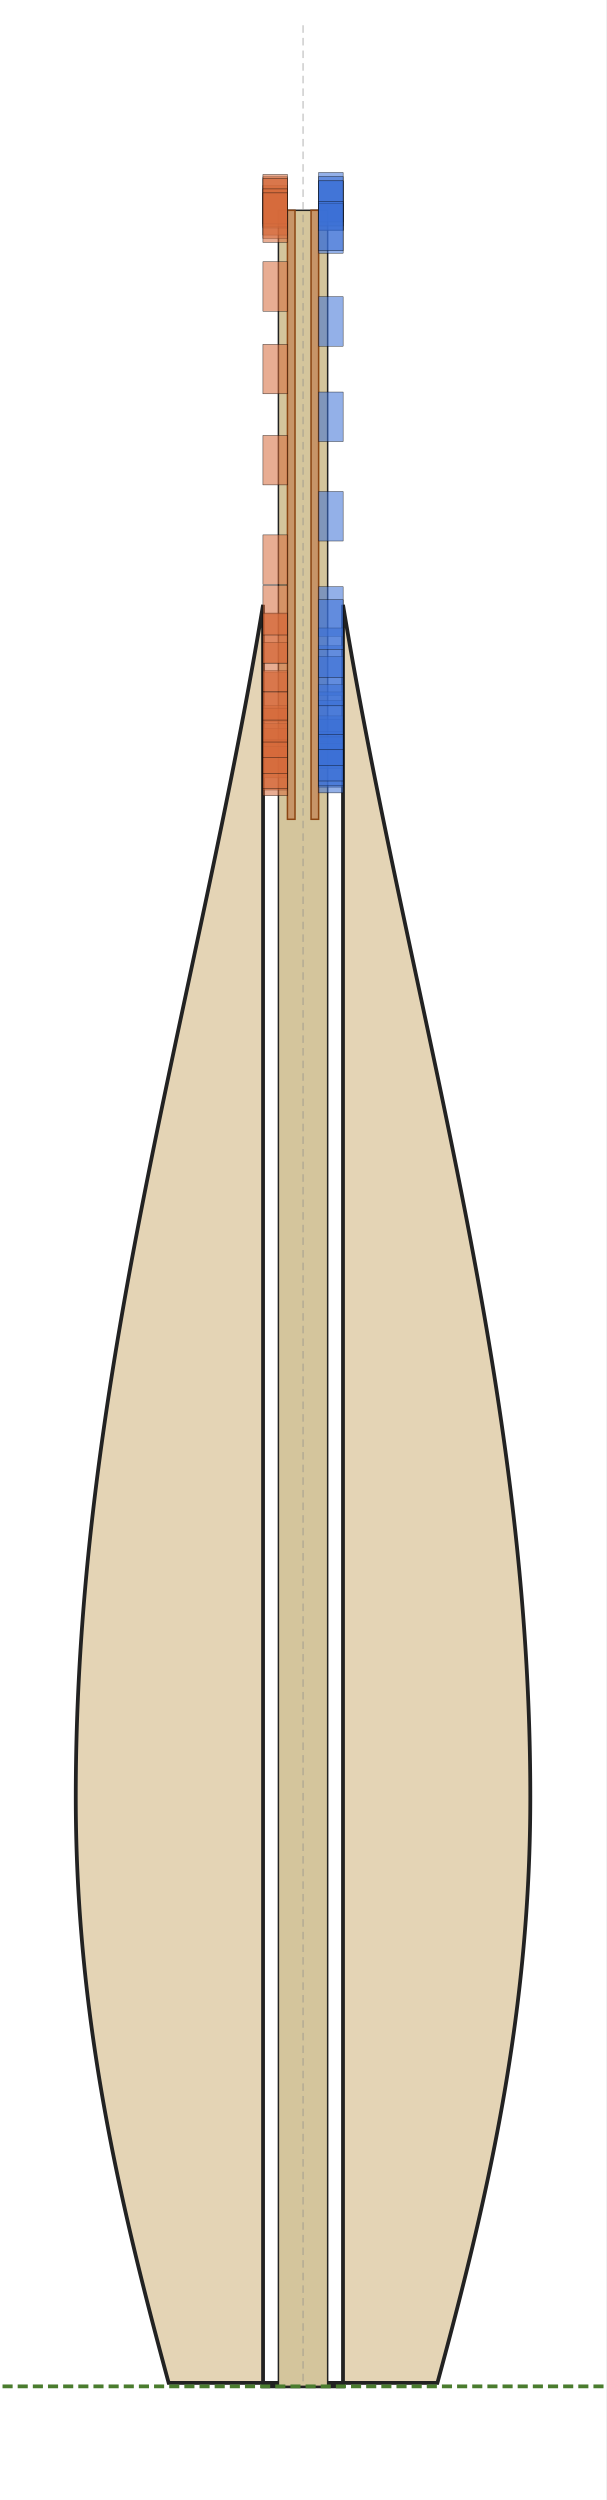
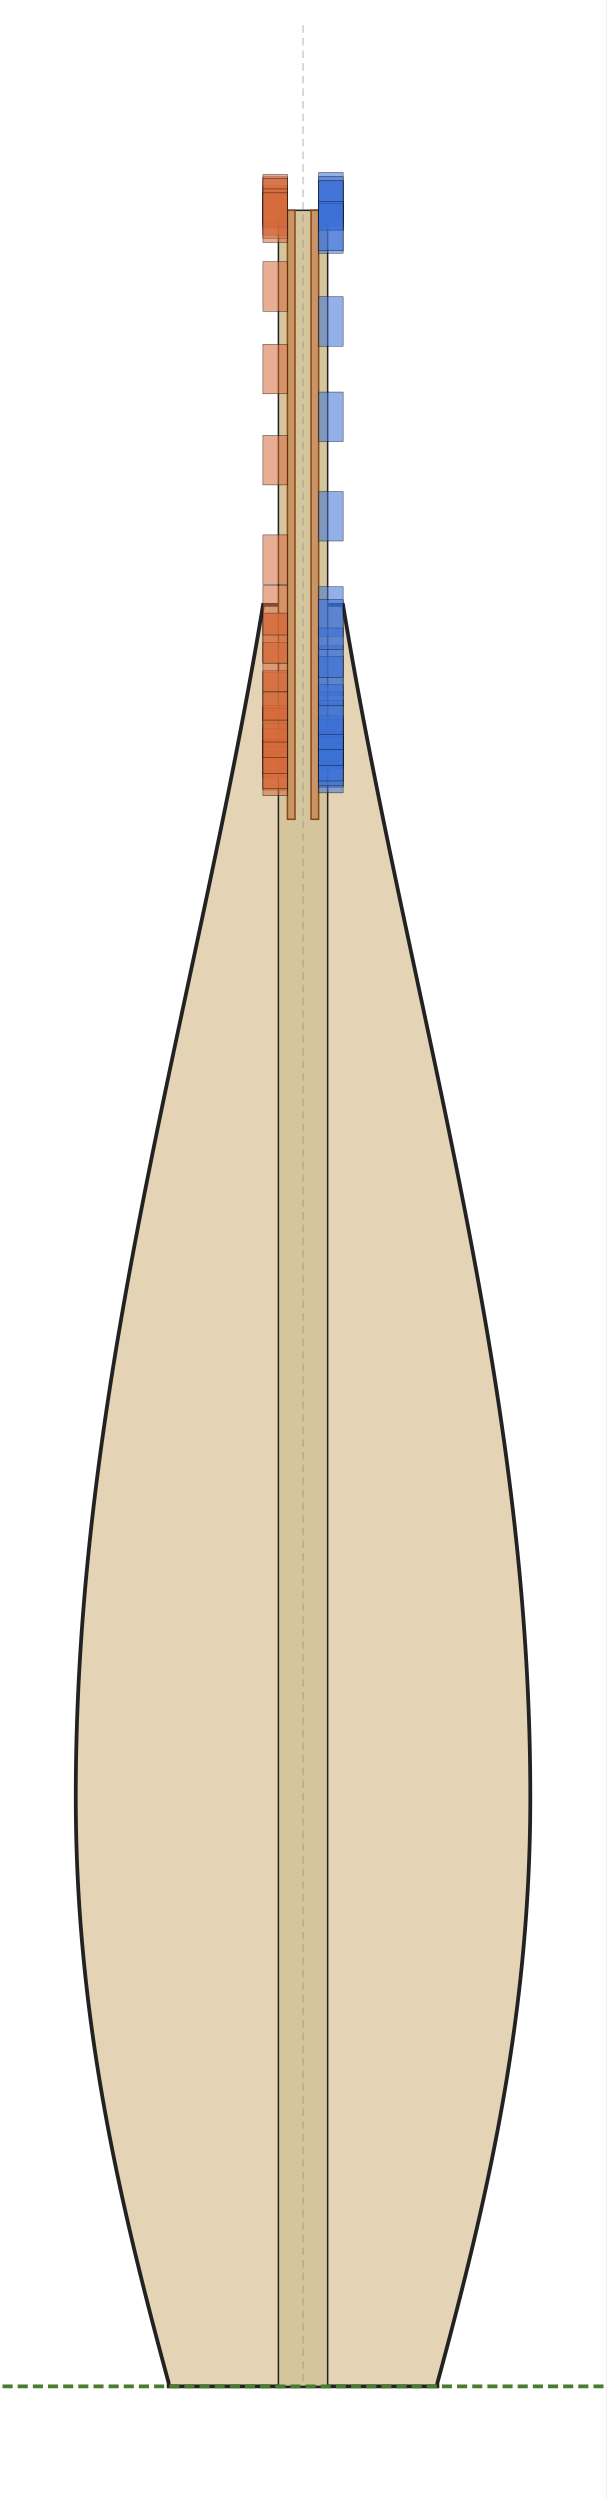
<svg xmlns="http://www.w3.org/2000/svg" viewBox="-240 -20 480 1980" preserveAspectRatio="xMidYMid meet">
  <rect x="-240" y="-20" width="480" height="1980" fill="#fff" />
-   <path d="M 106.426 1867.246 L 107.328 1863.917 L 108.229 1860.588 L 109.128 1857.257 L 110.026 1853.927 L 110.921 1850.596 L 111.813 1847.264 L 112.704 1843.932 L 113.592 1840.599 L 114.478 1837.266 L 115.361 1833.932 L 116.242 1830.597 L 117.120 1827.262 L 117.995 1823.926 L 118.867 1820.589 L 119.736 1817.252 L 120.602 1813.914 L 121.464 1810.575 L 122.324 1807.235 L 123.180 1803.895 L 124.033 1800.554 L 124.882 1797.211 L 125.727 1793.868 L 126.569 1790.525 L 127.407 1787.180 L 128.241 1783.834 L 129.071 1780.487 L 129.897 1777.139 L 130.719 1773.791 L 131.536 1770.441 L 132.349 1767.090 L 133.158 1763.738 L 133.963 1760.385 L 134.762 1757.031 L 135.557 1753.676 L 136.348 1750.320 L 137.133 1746.962 L 137.914 1743.604 L 138.689 1740.244 L 139.460 1736.883 L 140.225 1733.520 L 140.985 1730.157 L 141.740 1726.792 L 142.489 1723.426 L 143.233 1720.058 L 143.971 1716.689 L 144.704 1713.319 L 145.431 1709.948 L 146.152 1706.575 L 146.868 1703.200 L 147.577 1699.825 L 148.280 1696.447 L 148.978 1693.069 L 149.669 1689.689 L 150.354 1686.307 L 151.033 1682.924 L 151.705 1679.539 L 152.371 1676.153 L 153.030 1672.765 L 153.683 1669.375 L 154.329 1665.984 L 154.969 1662.592 L 155.601 1659.198 L 156.227 1655.802 L 156.846 1652.404 L 157.458 1649.005 L 158.063 1645.604 L 158.661 1642.201 L 159.251 1638.797 L 159.835 1635.391 L 160.411 1631.983 L 160.980 1628.573 L 161.541 1625.162 L 162.095 1621.749 L 162.641 1618.334 L 163.180 1614.917 L 163.711 1611.498 L 164.235 1608.078 L 164.751 1604.655 L 165.259 1601.231 L 165.759 1597.805 L 166.251 1594.377 L 166.735 1590.947 L 167.212 1587.515 L 167.680 1584.081 L 168.140 1580.646 L 168.592 1577.208 L 169.036 1573.768 L 169.471 1570.326 L 169.899 1566.883 L 170.317 1563.437 L 170.728 1559.989 L 171.130 1556.540 L 171.524 1553.088 L 171.909 1549.634 L 172.285 1546.178 L 172.653 1542.720 L 173.013 1539.260 L 173.364 1535.798 L 173.706 1532.334 L 174.039 1528.868 L 174.364 1525.399 L 174.679 1521.929 L 174.986 1518.456 L 175.284 1514.981 L 175.573 1511.504 L 175.854 1508.025 L 176.125 1504.544 L 176.387 1501.061 L 176.641 1497.575 L 176.885 1494.087 L 177.120 1490.597 L 177.346 1487.105 L 177.563 1483.611 L 177.771 1480.115 L 177.970 1476.616 L 178.159 1473.115 L 178.340 1469.612 L 178.511 1466.107 L 178.673 1462.599 L 178.825 1459.089 L 178.969 1455.577 L 179.103 1452.063 L 179.228 1448.547 L 179.343 1445.028 L 179.449 1441.507 L 179.546 1437.984 L 179.634 1434.458 L 179.712 1430.931 L 179.781 1427.401 L 179.840 1423.868 L 179.890 1420.334 L 179.931 1416.797 L 179.962 1413.258 L 179.984 1409.717 L 179.997 1406.174 L 180.000 1402.628 L 179.995 1399.080 L 179.983 1395.531 L 179.964 1391.980 L 179.938 1388.427 L 179.905 1384.873 L 179.865 1381.316 L 179.818 1377.758 L 179.763 1374.199 L 179.702 1370.638 L 179.633 1367.075 L 179.558 1363.510 L 179.475 1359.943 L 179.385 1356.375 L 179.288 1352.806 L 179.184 1349.234 L 179.074 1345.661 L 178.956 1342.086 L 178.831 1338.509 L 178.699 1334.931 L 178.560 1331.351 L 178.414 1327.769 L 178.261 1324.186 L 178.101 1320.601 L 177.934 1317.014 L 177.760 1313.426 L 177.579 1309.836 L 177.392 1306.244 L 177.197 1302.651 L 176.996 1299.056 L 176.787 1295.459 L 176.572 1291.861 L 176.350 1288.261 L 176.121 1284.660 L 175.886 1281.056 L 175.643 1277.452 L 175.394 1273.845 L 175.138 1270.237 L 174.875 1266.627 L 174.606 1263.016 L 174.330 1259.403 L 174.047 1255.789 L 173.758 1252.172 L 173.462 1248.555 L 173.160 1244.935 L 172.851 1241.314 L 172.535 1237.692 L 172.213 1234.068 L 171.884 1230.442 L 171.549 1226.815 L 171.208 1223.187 L 170.860 1219.556 L 170.505 1215.924 L 170.145 1212.291 L 169.778 1208.656 L 169.404 1205.020 L 169.025 1201.382 L 168.639 1197.743 L 168.247 1194.102 L 167.849 1190.460 L 167.444 1186.816 L 167.034 1183.171 L 166.617 1179.524 L 166.195 1175.876 L 165.766 1172.226 L 165.332 1168.575 L 164.891 1164.922 L 164.445 1161.268 L 163.992 1157.613 L 163.534 1153.956 L 163.070 1150.298 L 162.600 1146.638 L 162.125 1142.978 L 161.644 1139.315 L 161.157 1135.652 L 160.664 1131.987 L 160.166 1128.320 L 159.663 1124.652 L 159.154 1120.983 L 158.639 1117.313 L 158.119 1113.642 L 157.594 1109.969 L 157.063 1106.294 L 156.527 1102.619 L 155.986 1098.942 L 155.440 1095.264 L 154.888 1091.585 L 154.332 1087.904 L 153.770 1084.223 L 153.203 1080.540 L 152.631 1076.856 L 152.054 1073.170 L 151.473 1069.484 L 150.886 1065.796 L 150.295 1062.107 L 149.699 1058.417 L 149.098 1054.726 L 148.493 1051.034 L 147.883 1047.341 L 147.268 1043.646 L 146.649 1039.951 L 146.025 1036.254 L 145.397 1032.557 L 144.765 1028.858 L 144.128 1025.158 L 143.487 1021.457 L 142.842 1017.756 L 142.192 1014.053 L 141.539 1010.349 L 140.881 1006.644 L 140.220 1002.939 L 139.554 999.232 L 138.884 995.524 L 138.211 991.816 L 137.534 988.106 L 136.853 984.396 L 136.168 980.685 L 135.480 976.972 L 134.788 973.259 L 134.093 969.546 L 133.394 965.831 L 132.692 962.115 L 131.986 958.399 L 131.277 954.682 L 130.565 950.964 L 129.849 947.245 L 129.131 943.526 L 128.409 939.806 L 127.684 936.085 L 126.957 932.363 L 126.226 928.641 L 125.493 924.918 L 124.756 921.194 L 124.017 917.470 L 123.276 913.745 L 122.531 910.019 L 121.785 906.293 L 121.035 902.566 L 120.283 898.839 L 119.529 895.111 L 118.773 891.382 L 118.014 887.653 L 117.253 883.923 L 116.489 880.193 L 115.724 876.462 L 114.957 872.731 L 114.188 868.999 L 113.416 865.267 L 112.643 861.535 L 111.868 857.802 L 111.092 854.068 L 110.314 850.335 L 109.534 846.600 L 108.752 842.866 L 107.970 839.131 L 107.185 835.396 L 106.400 831.660 L 105.613 827.924 L 104.825 824.188 L 104.035 820.452 L 103.245 816.715 L 102.453 812.978 L 101.661 809.241 L 100.867 805.503 L 100.073 801.766 L 99.278 798.028 L 98.482 794.290 L 97.686 790.552 L 96.889 786.813 L 96.091 783.075 L 95.293 779.336 L 94.495 775.598 L 93.696 771.859 L 92.897 768.120 L 92.097 764.381 L 91.298 760.642 L 90.498 756.903 L 89.698 753.164 L 88.899 749.425 L 88.099 745.686 L 87.300 741.947 L 86.501 738.209 L 85.702 734.470 L 84.903 730.731 L 84.105 726.993 L 83.307 723.254 L 82.510 719.516 L 81.713 715.777 L 80.917 712.039 L 80.122 708.302 L 79.328 704.564 L 78.534 700.826 L 77.741 697.089 L 76.950 693.352 L 76.159 689.615 L 75.369 685.879 L 74.581 682.142 L 73.794 678.406 L 73.008 674.671 L 72.223 670.935 L 71.440 667.200 L 70.658 663.466 L 69.878 659.732 L 69.099 655.998 L 68.322 652.264 L 67.547 648.531 L 66.774 644.798 L 66.002 641.066 L 65.232 637.334 L 64.464 633.603 L 63.699 629.872 L 62.935 626.142 L 62.173 622.412 L 61.414 618.683 L 60.657 614.954 L 59.902 611.226 L 59.149 607.499 L 58.399 603.772 L 57.652 600.045 L 56.907 596.319 L 56.165 592.594 L 55.425 588.870 L 54.688 585.146 L 53.954 581.423 L 53.223 577.700 L 52.494 573.978 L 51.769 570.257 L 51.046 566.537 L 50.327 562.817 L 49.611 559.098 L 48.898 555.380 L 48.188 551.663 L 47.481 547.946 L 46.778 544.231 L 46.079 540.516 L 45.382 536.802 L 44.690 533.089 L 44.000 529.376 L 43.315 525.665 L 42.633 521.954 L 41.955 518.244 L 41.281 514.536 L 40.610 510.828 L 39.944 507.121 L 39.281 503.415 L 38.623 499.710 L 37.968 496.006 L 37.318 492.303 L 36.671 488.601 L 36.029 484.900 L 35.391 481.200 L 34.758 477.501 L 34.129 473.803 L 33.504 470.106 L 32.884 466.410 L 32.268 462.716 L 31.657 459.022 L 31.657 1870.000 L -31.657 1870.000 L -31.657 459.022 L -32.268 462.716 L -32.884 466.410 L -33.504 470.106 L -34.129 473.803 L -34.758 477.501 L -35.391 481.200 L -36.029 484.900 L -36.671 488.601 L -37.318 492.303 L -37.968 496.006 L -38.623 499.710 L -39.281 503.415 L -39.944 507.121 L -40.610 510.828 L -41.281 514.536 L -41.955 518.244 L -42.633 521.954 L -43.315 525.665 L -44.000 529.376 L -44.690 533.089 L -45.382 536.802 L -46.079 540.516 L -46.778 544.231 L -47.481 547.946 L -48.188 551.663 L -48.898 555.380 L -49.611 559.098 L -50.327 562.817 L -51.046 566.537 L -51.769 570.257 L -52.494 573.978 L -53.223 577.700 L -53.954 581.423 L -54.688 585.146 L -55.425 588.870 L -56.165 592.594 L -56.907 596.319 L -57.652 600.045 L -58.399 603.772 L -59.149 607.499 L -59.902 611.226 L -60.657 614.954 L -61.414 618.683 L -62.173 622.412 L -62.935 626.142 L -63.699 629.872 L -64.464 633.603 L -65.232 637.334 L -66.002 641.066 L -66.774 644.798 L -67.547 648.531 L -68.322 652.264 L -69.099 655.998 L -69.878 659.732 L -70.658 663.466 L -71.440 667.200 L -72.223 670.935 L -73.008 674.671 L -73.794 678.406 L -74.581 682.142 L -75.369 685.879 L -76.159 689.615 L -76.950 693.352 L -77.741 697.089 L -78.534 700.826 L -79.328 704.564 L -80.122 708.302 L -80.917 712.039 L -81.713 715.777 L -82.510 719.516 L -83.307 723.254 L -84.105 726.993 L -84.903 730.731 L -85.702 734.470 L -86.501 738.209 L -87.300 741.947 L -88.099 745.686 L -88.899 749.425 L -89.698 753.164 L -90.498 756.903 L -91.298 760.642 L -92.097 764.381 L -92.897 768.120 L -93.696 771.859 L -94.495 775.598 L -95.293 779.336 L -96.091 783.075 L -96.889 786.813 L -97.686 790.552 L -98.482 794.290 L -99.278 798.028 L -100.073 801.766 L -100.867 805.503 L -101.661 809.241 L -102.453 812.978 L -103.245 816.715 L -104.035 820.452 L -104.825 824.188 L -105.613 827.924 L -106.400 831.660 L -107.185 835.396 L -107.970 839.131 L -108.752 842.866 L -109.534 846.600 L -110.314 850.335 L -111.092 854.068 L -111.868 857.802 L -112.643 861.535 L -113.416 865.267 L -114.188 868.999 L -114.957 872.731 L -115.724 876.462 L -116.489 880.193 L -117.253 883.923 L -118.014 887.653 L -118.773 891.382 L -119.529 895.111 L -120.283 898.839 L -121.035 902.566 L -121.785 906.293 L -122.531 910.019 L -123.276 913.745 L -124.017 917.470 L -124.756 921.194 L -125.493 924.918 L -126.226 928.641 L -126.957 932.363 L -127.684 936.085 L -128.409 939.806 L -129.131 943.526 L -129.849 947.245 L -130.565 950.964 L -131.277 954.682 L -131.986 958.399 L -132.692 962.115 L -133.394 965.831 L -134.093 969.546 L -134.788 973.259 L -135.480 976.972 L -136.168 980.685 L -136.853 984.396 L -137.534 988.106 L -138.211 991.816 L -138.884 995.524 L -139.554 999.232 L -140.220 1002.939 L -140.881 1006.644 L -141.539 1010.349 L -142.192 1014.053 L -142.842 1017.756 L -143.487 1021.457 L -144.128 1025.158 L -144.765 1028.858 L -145.397 1032.557 L -146.025 1036.254 L -146.649 1039.951 L -147.268 1043.646 L -147.883 1047.341 L -148.493 1051.034 L -149.098 1054.726 L -149.699 1058.417 L -150.295 1062.107 L -150.886 1065.796 L -151.473 1069.484 L -152.054 1073.170 L -152.631 1076.856 L -153.203 1080.540 L -153.770 1084.223 L -154.332 1087.904 L -154.888 1091.585 L -155.440 1095.264 L -155.986 1098.942 L -156.527 1102.619 L -157.063 1106.294 L -157.594 1109.969 L -158.119 1113.642 L -158.639 1117.313 L -159.154 1120.983 L -159.663 1124.652 L -160.166 1128.320 L -160.664 1131.987 L -161.157 1135.652 L -161.644 1139.315 L -162.125 1142.978 L -162.600 1146.638 L -163.070 1150.298 L -163.534 1153.956 L -163.992 1157.613 L -164.445 1161.268 L -164.891 1164.922 L -165.332 1168.575 L -165.766 1172.226 L -166.195 1175.876 L -166.617 1179.524 L -167.034 1183.171 L -167.444 1186.816 L -167.849 1190.460 L -168.247 1194.102 L -168.639 1197.743 L -169.025 1201.382 L -169.404 1205.020 L -169.778 1208.656 L -170.145 1212.291 L -170.505 1215.924 L -170.860 1219.556 L -171.208 1223.187 L -171.549 1226.815 L -171.884 1230.442 L -172.213 1234.068 L -172.535 1237.692 L -172.851 1241.314 L -173.160 1244.935 L -173.462 1248.555 L -173.758 1252.172 L -174.047 1255.789 L -174.330 1259.403 L -174.606 1263.016 L -174.875 1266.627 L -175.138 1270.237 L -175.394 1273.845 L -175.643 1277.452 L -175.886 1281.056 L -176.121 1284.660 L -176.350 1288.261 L -176.572 1291.861 L -176.787 1295.459 L -176.996 1299.056 L -177.197 1302.651 L -177.392 1306.244 L -177.579 1309.836 L -177.760 1313.426 L -177.934 1317.014 L -178.101 1320.601 L -178.261 1324.186 L -178.414 1327.769 L -178.560 1331.351 L -178.699 1334.931 L -178.831 1338.509 L -178.956 1342.086 L -179.074 1345.661 L -179.184 1349.234 L -179.288 1352.806 L -179.385 1356.375 L -179.475 1359.943 L -179.558 1363.510 L -179.633 1367.075 L -179.702 1370.638 L -179.763 1374.199 L -179.818 1377.758 L -179.865 1381.316 L -179.905 1384.873 L -179.938 1388.427 L -179.964 1391.980 L -179.983 1395.531 L -179.995 1399.080 L -180.000 1402.628 L -179.997 1406.174 L -179.984 1409.717 L -179.962 1413.258 L -179.931 1416.797 L -179.890 1420.334 L -179.840 1423.868 L -179.781 1427.401 L -179.712 1430.931 L -179.634 1434.458 L -179.546 1437.984 L -179.449 1441.507 L -179.343 1445.028 L -179.228 1448.547 L -179.103 1452.063 L -178.969 1455.577 L -178.825 1459.089 L -178.673 1462.599 L -178.511 1466.107 L -178.340 1469.612 L -178.159 1473.115 L -177.970 1476.616 L -177.771 1480.115 L -177.563 1483.611 L -177.346 1487.105 L -177.120 1490.597 L -176.885 1494.087 L -176.641 1497.575 L -176.387 1501.061 L -176.125 1504.544 L -175.854 1508.025 L -175.573 1511.504 L -175.284 1514.981 L -174.986 1518.456 L -174.679 1521.929 L -174.364 1525.399 L -174.039 1528.868 L -173.706 1532.334 L -173.364 1535.798 L -173.013 1539.260 L -172.653 1542.720 L -172.285 1546.178 L -171.909 1549.634 L -171.524 1553.088 L -171.130 1556.540 L -170.728 1559.989 L -170.317 1563.437 L -169.899 1566.883 L -169.471 1570.326 L -169.036 1573.768 L -168.592 1577.208 L -168.140 1580.646 L -167.680 1584.081 L -167.212 1587.515 L -166.735 1590.947 L -166.251 1594.377 L -165.759 1597.805 L -165.259 1601.231 L -164.751 1604.655 L -164.235 1608.078 L -163.711 1611.498 L -163.180 1614.917 L -162.641 1618.334 L -162.095 1621.749 L -161.541 1625.162 L -160.980 1628.573 L -160.411 1631.983 L -159.835 1635.391 L -159.251 1638.797 L -158.661 1642.201 L -158.063 1645.604 L -157.458 1649.005 L -156.846 1652.404 L -156.227 1655.802 L -155.601 1659.198 L -154.969 1662.592 L -154.329 1665.984 L -153.683 1669.375 L -153.030 1672.765 L -152.371 1676.153 L -151.705 1679.539 L -151.033 1682.924 L -150.354 1686.307 L -149.669 1689.689 L -148.978 1693.069 L -148.280 1696.447 L -147.577 1699.825 L -146.868 1703.200 L -146.152 1706.575 L -145.431 1709.948 L -144.704 1713.319 L -143.971 1716.689 L -143.233 1720.058 L -142.489 1723.426 L -141.740 1726.792 L -140.985 1730.157 L -140.225 1733.520 L -139.460 1736.883 L -138.689 1740.244 L -137.914 1743.604 L -137.133 1746.962 L -136.348 1750.320 L -135.557 1753.676 L -134.762 1757.031 L -133.963 1760.385 L -133.158 1763.738 L -132.349 1767.090 L -131.536 1770.441 L -130.719 1773.791 L -129.897 1777.139 L -129.071 1780.487 L -128.241 1783.834 L -127.407 1787.180 L -126.569 1790.525 L -125.727 1793.868 L -124.882 1797.211 L -124.033 1800.554 L -123.180 1803.895 L -122.324 1807.235 L -121.464 1810.575 L -120.602 1813.914 L -119.736 1817.252 L -118.867 1820.589 L -117.995 1823.926 L -117.120 1827.262 L -116.242 1830.597 L -115.361 1833.932 L -114.478 1837.266 L -113.592 1840.599 L -112.704 1843.932 L -111.813 1847.264 L -110.921 1850.596 L -110.026 1853.927 L -109.128 1857.257 L -108.229 1860.588 L -107.328 1863.917 L -106.426 1867.246 Z" fill="#e4d4b5" stroke="#222" stroke-width="3.0" />
+   <path d="M 106.426 1870.000 L 106.426 1867.246 L 107.328 1863.917 L 108.229 1860.588 L 109.128 1857.257 L 110.026 1853.927 L 110.921 1850.596 L 111.813 1847.264 L 112.704 1843.932 L 113.592 1840.599 L 114.478 1837.266 L 115.361 1833.932 L 116.242 1830.597 L 117.120 1827.262 L 117.995 1823.926 L 118.867 1820.589 L 119.736 1817.252 L 120.602 1813.914 L 121.464 1810.575 L 122.324 1807.235 L 123.180 1803.895 L 124.033 1800.554 L 124.882 1797.211 L 125.727 1793.868 L 126.569 1790.525 L 127.407 1787.180 L 128.241 1783.834 L 129.071 1780.487 L 129.897 1777.139 L 130.719 1773.791 L 131.536 1770.441 L 132.349 1767.090 L 133.158 1763.738 L 133.963 1760.385 L 134.762 1757.031 L 135.557 1753.676 L 136.348 1750.320 L 137.133 1746.962 L 137.914 1743.604 L 138.689 1740.244 L 139.460 1736.883 L 140.225 1733.520 L 140.985 1730.157 L 141.740 1726.792 L 142.489 1723.426 L 143.233 1720.058 L 143.971 1716.689 L 144.704 1713.319 L 145.431 1709.948 L 146.152 1706.575 L 146.868 1703.200 L 147.577 1699.825 L 148.280 1696.447 L 148.978 1693.069 L 149.669 1689.689 L 150.354 1686.307 L 151.033 1682.924 L 151.705 1679.539 L 152.371 1676.153 L 153.030 1672.765 L 153.683 1669.375 L 154.329 1665.984 L 154.969 1662.592 L 155.601 1659.198 L 156.227 1655.802 L 156.846 1652.404 L 157.458 1649.005 L 158.063 1645.604 L 158.661 1642.201 L 159.251 1638.797 L 159.835 1635.391 L 160.411 1631.983 L 160.980 1628.573 L 161.541 1625.162 L 162.095 1621.749 L 162.641 1618.334 L 163.180 1614.917 L 163.711 1611.498 L 164.235 1608.078 L 164.751 1604.655 L 165.259 1601.231 L 165.759 1597.805 L 166.251 1594.377 L 166.735 1590.947 L 167.212 1587.515 L 167.680 1584.081 L 168.140 1580.646 L 168.592 1577.208 L 169.036 1573.768 L 169.471 1570.326 L 169.899 1566.883 L 170.317 1563.437 L 170.728 1559.989 L 171.130 1556.540 L 171.524 1553.088 L 171.909 1549.634 L 172.285 1546.178 L 172.653 1542.720 L 173.013 1539.260 L 173.364 1535.798 L 173.706 1532.334 L 174.039 1528.868 L 174.364 1525.399 L 174.679 1521.929 L 174.986 1518.456 L 175.284 1514.981 L 175.573 1511.504 L 175.854 1508.025 L 176.125 1504.544 L 176.387 1501.061 L 176.641 1497.575 L 176.885 1494.087 L 177.120 1490.597 L 177.346 1487.105 L 177.563 1483.611 L 177.771 1480.115 L 177.970 1476.616 L 178.159 1473.115 L 178.340 1469.612 L 178.511 1466.107 L 178.673 1462.599 L 178.825 1459.089 L 178.969 1455.577 L 179.103 1452.063 L 179.228 1448.547 L 179.343 1445.028 L 179.449 1441.507 L 179.546 1437.984 L 179.634 1434.458 L 179.712 1430.931 L 179.781 1427.401 L 179.840 1423.868 L 179.890 1420.334 L 179.931 1416.797 L 179.962 1413.258 L 179.984 1409.717 L 179.997 1406.174 L 180.000 1402.628 L 179.995 1399.080 L 179.983 1395.531 L 179.964 1391.980 L 179.938 1388.427 L 179.905 1384.873 L 179.865 1381.316 L 179.818 1377.758 L 179.763 1374.199 L 179.702 1370.638 L 179.633 1367.075 L 179.558 1363.510 L 179.475 1359.943 L 179.385 1356.375 L 179.288 1352.806 L 179.184 1349.234 L 179.074 1345.661 L 178.956 1342.086 L 178.831 1338.509 L 178.699 1334.931 L 178.560 1331.351 L 178.414 1327.769 L 178.261 1324.186 L 178.101 1320.601 L 177.934 1317.014 L 177.760 1313.426 L 177.579 1309.836 L 177.392 1306.244 L 177.197 1302.651 L 176.996 1299.056 L 176.787 1295.459 L 176.572 1291.861 L 176.350 1288.261 L 176.121 1284.660 L 175.886 1281.056 L 175.643 1277.452 L 175.394 1273.845 L 175.138 1270.237 L 174.875 1266.627 L 174.606 1263.016 L 174.330 1259.403 L 174.047 1255.789 L 173.758 1252.172 L 173.462 1248.555 L 173.160 1244.935 L 172.851 1241.314 L 172.535 1237.692 L 172.213 1234.068 L 171.884 1230.442 L 171.549 1226.815 L 171.208 1223.187 L 170.860 1219.556 L 170.505 1215.924 L 170.145 1212.291 L 169.778 1208.656 L 169.404 1205.020 L 169.025 1201.382 L 168.639 1197.743 L 168.247 1194.102 L 167.849 1190.460 L 167.444 1186.816 L 167.034 1183.171 L 166.617 1179.524 L 166.195 1175.876 L 165.766 1172.226 L 165.332 1168.575 L 164.891 1164.922 L 164.445 1161.268 L 163.992 1157.613 L 163.534 1153.956 L 163.070 1150.298 L 162.600 1146.638 L 162.125 1142.978 L 161.644 1139.315 L 161.157 1135.652 L 160.664 1131.987 L 160.166 1128.320 L 159.663 1124.652 L 159.154 1120.983 L 158.639 1117.313 L 158.119 1113.642 L 157.594 1109.969 L 157.063 1106.294 L 156.527 1102.619 L 155.986 1098.942 L 155.440 1095.264 L 154.888 1091.585 L 154.332 1087.904 L 153.770 1084.223 L 153.203 1080.540 L 152.631 1076.856 L 152.054 1073.170 L 151.473 1069.484 L 150.886 1065.796 L 150.295 1062.107 L 149.699 1058.417 L 149.098 1054.726 L 148.493 1051.034 L 147.883 1047.341 L 147.268 1043.646 L 146.649 1039.951 L 146.025 1036.254 L 145.397 1032.557 L 144.765 1028.858 L 144.128 1025.158 L 143.487 1021.457 L 142.842 1017.756 L 142.192 1014.053 L 141.539 1010.349 L 140.881 1006.644 L 140.220 1002.939 L 139.554 999.232 L 138.884 995.524 L 138.211 991.816 L 137.534 988.106 L 136.853 984.396 L 136.168 980.685 L 135.480 976.972 L 134.788 973.259 L 134.093 969.546 L 133.394 965.831 L 132.692 962.115 L 131.986 958.399 L 131.277 954.682 L 130.565 950.964 L 129.849 947.245 L 129.131 943.526 L 128.409 939.806 L 127.684 936.085 L 126.957 932.363 L 126.226 928.641 L 125.493 924.918 L 124.756 921.194 L 124.017 917.470 L 123.276 913.745 L 122.531 910.019 L 121.785 906.293 L 121.035 902.566 L 120.283 898.839 L 119.529 895.111 L 118.773 891.382 L 118.014 887.653 L 117.253 883.923 L 116.489 880.193 L 115.724 876.462 L 114.957 872.731 L 114.188 868.999 L 113.416 865.267 L 112.643 861.535 L 111.868 857.802 L 111.092 854.068 L 110.314 850.335 L 109.534 846.600 L 108.752 842.866 L 107.970 839.131 L 107.185 835.396 L 106.400 831.660 L 105.613 827.924 L 104.825 824.188 L 104.035 820.452 L 103.245 816.715 L 102.453 812.978 L 101.661 809.241 L 100.867 805.503 L 100.073 801.766 L 99.278 798.028 L 98.482 794.290 L 97.686 790.552 L 96.889 786.813 L 96.091 783.075 L 95.293 779.336 L 94.495 775.598 L 93.696 771.859 L 92.897 768.120 L 92.097 764.381 L 91.298 760.642 L 90.498 756.903 L 89.698 753.164 L 88.899 749.425 L 88.099 745.686 L 87.300 741.947 L 86.501 738.209 L 85.702 734.470 L 84.903 730.731 L 84.105 726.993 L 83.307 723.254 L 82.510 719.516 L 81.713 715.777 L 80.917 712.039 L 80.122 708.302 L 79.328 704.564 L 78.534 700.826 L 77.741 697.089 L 76.950 693.352 L 76.159 689.615 L 75.369 685.879 L 74.581 682.142 L 73.794 678.406 L 73.008 674.671 L 72.223 670.935 L 71.440 667.200 L 70.658 663.466 L 69.878 659.732 L 69.099 655.998 L 68.322 652.264 L 67.547 648.531 L 66.774 644.798 L 66.002 641.066 L 65.232 637.334 L 64.464 633.603 L 63.699 629.872 L 62.935 626.142 L 62.173 622.412 L 61.414 618.683 L 60.657 614.954 L 59.902 611.226 L 59.149 607.499 L 58.399 603.772 L 57.652 600.045 L 56.907 596.319 L 56.165 592.594 L 55.425 588.870 L 54.688 585.146 L 53.954 581.423 L 53.223 577.700 L 52.494 573.978 L 51.769 570.257 L 51.046 566.537 L 50.327 562.817 L 49.611 559.098 L 48.898 555.380 L 48.188 551.663 L 47.481 547.946 L 46.778 544.231 L 46.079 540.516 L 45.382 536.802 L 44.690 533.089 L 44.000 529.376 L 43.315 525.665 L 42.633 521.954 L 41.955 518.244 L 41.281 514.536 L 40.610 510.828 L 39.944 507.121 L 39.281 503.415 L 38.623 499.710 L 37.968 496.006 L 37.318 492.303 L 36.671 488.601 L 36.029 484.900 L 35.391 481.200 L 34.758 477.501 L 34.129 473.803 L 33.504 470.106 L 32.884 466.410 L 32.268 462.716 L 31.657 459.022 L -31.657 459.022 L -32.268 462.716 L -32.884 466.410 L -33.504 470.106 L -34.129 473.803 L -34.758 477.501 L -35.391 481.200 L -36.029 484.900 L -36.671 488.601 L -37.318 492.303 L -37.968 496.006 L -38.623 499.710 L -39.281 503.415 L -39.944 507.121 L -40.610 510.828 L -41.281 514.536 L -41.955 518.244 L -42.633 521.954 L -43.315 525.665 L -44.000 529.376 L -44.690 533.089 L -45.382 536.802 L -46.079 540.516 L -46.778 544.231 L -47.481 547.946 L -48.188 551.663 L -48.898 555.380 L -49.611 559.098 L -50.327 562.817 L -51.046 566.537 L -51.769 570.257 L -52.494 573.978 L -53.223 577.700 L -53.954 581.423 L -54.688 585.146 L -55.425 588.870 L -56.165 592.594 L -56.907 596.319 L -57.652 600.045 L -58.399 603.772 L -59.149 607.499 L -59.902 611.226 L -60.657 614.954 L -61.414 618.683 L -62.173 622.412 L -62.935 626.142 L -63.699 629.872 L -64.464 633.603 L -65.232 637.334 L -66.002 641.066 L -66.774 644.798 L -67.547 648.531 L -68.322 652.264 L -69.099 655.998 L -69.878 659.732 L -70.658 663.466 L -71.440 667.200 L -72.223 670.935 L -73.008 674.671 L -73.794 678.406 L -74.581 682.142 L -75.369 685.879 L -76.159 689.615 L -76.950 693.352 L -77.741 697.089 L -78.534 700.826 L -79.328 704.564 L -80.122 708.302 L -80.917 712.039 L -81.713 715.777 L -82.510 719.516 L -83.307 723.254 L -84.105 726.993 L -84.903 730.731 L -85.702 734.470 L -86.501 738.209 L -87.300 741.947 L -88.099 745.686 L -88.899 749.425 L -89.698 753.164 L -90.498 756.903 L -91.298 760.642 L -92.097 764.381 L -92.897 768.120 L -93.696 771.859 L -94.495 775.598 L -95.293 779.336 L -96.091 783.075 L -96.889 786.813 L -97.686 790.552 L -98.482 794.290 L -99.278 798.028 L -100.073 801.766 L -100.867 805.503 L -101.661 809.241 L -102.453 812.978 L -103.245 816.715 L -104.035 820.452 L -104.825 824.188 L -105.613 827.924 L -106.400 831.660 L -107.185 835.396 L -107.970 839.131 L -108.752 842.866 L -109.534 846.600 L -110.314 850.335 L -111.092 854.068 L -111.868 857.802 L -112.643 861.535 L -113.416 865.267 L -114.188 868.999 L -114.957 872.731 L -115.724 876.462 L -116.489 880.193 L -117.253 883.923 L -118.014 887.653 L -118.773 891.382 L -119.529 895.111 L -120.283 898.839 L -121.035 902.566 L -121.785 906.293 L -122.531 910.019 L -123.276 913.745 L -124.017 917.470 L -124.756 921.194 L -125.493 924.918 L -126.226 928.641 L -126.957 932.363 L -127.684 936.085 L -128.409 939.806 L -129.131 943.526 L -129.849 947.245 L -130.565 950.964 L -131.277 954.682 L -131.986 958.399 L -132.692 962.115 L -133.394 965.831 L -134.093 969.546 L -134.788 973.259 L -135.480 976.972 L -136.168 980.685 L -136.853 984.396 L -137.534 988.106 L -138.211 991.816 L -138.884 995.524 L -139.554 999.232 L -140.220 1002.939 L -140.881 1006.644 L -141.539 1010.349 L -142.192 1014.053 L -142.842 1017.756 L -143.487 1021.457 L -144.128 1025.158 L -144.765 1028.858 L -145.397 1032.557 L -146.025 1036.254 L -146.649 1039.951 L -147.268 1043.646 L -147.883 1047.341 L -148.493 1051.034 L -149.098 1054.726 L -149.699 1058.417 L -150.295 1062.107 L -150.886 1065.796 L -151.473 1069.484 L -152.054 1073.170 L -152.631 1076.856 L -153.203 1080.540 L -153.770 1084.223 L -154.332 1087.904 L -154.888 1091.585 L -155.440 1095.264 L -155.986 1098.942 L -156.527 1102.619 L -157.063 1106.294 L -157.594 1109.969 L -158.119 1113.642 L -158.639 1117.313 L -159.154 1120.983 L -159.663 1124.652 L -160.166 1128.320 L -160.664 1131.987 L -161.157 1135.652 L -161.644 1139.315 L -162.125 1142.978 L -162.600 1146.638 L -163.070 1150.298 L -163.534 1153.956 L -163.992 1157.613 L -164.445 1161.268 L -164.891 1164.922 L -165.332 1168.575 L -165.766 1172.226 L -166.195 1175.876 L -166.617 1179.524 L -167.034 1183.171 L -167.444 1186.816 L -167.849 1190.460 L -168.247 1194.102 L -168.639 1197.743 L -169.025 1201.382 L -169.404 1205.020 L -169.778 1208.656 L -170.145 1212.291 L -170.505 1215.924 L -170.860 1219.556 L -171.208 1223.187 L -171.549 1226.815 L -171.884 1230.442 L -172.213 1234.068 L -172.535 1237.692 L -172.851 1241.314 L -173.160 1244.935 L -173.462 1248.555 L -173.758 1252.172 L -174.047 1255.789 L -174.330 1259.403 L -174.606 1263.016 L -174.875 1266.627 L -175.138 1270.237 L -175.394 1273.845 L -175.643 1277.452 L -175.886 1281.056 L -176.121 1284.660 L -176.350 1288.261 L -176.572 1291.861 L -176.787 1295.459 L -176.996 1299.056 L -177.197 1302.651 L -177.392 1306.244 L -177.579 1309.836 L -177.760 1313.426 L -177.934 1317.014 L -178.101 1320.601 L -178.261 1324.186 L -178.414 1327.769 L -178.560 1331.351 L -178.699 1334.931 L -178.831 1338.509 L -178.956 1342.086 L -179.074 1345.661 L -179.184 1349.234 L -179.288 1352.806 L -179.385 1356.375 L -179.475 1359.943 L -179.558 1363.510 L -179.633 1367.075 L -179.702 1370.638 L -179.763 1374.199 L -179.818 1377.758 L -179.865 1381.316 L -179.905 1384.873 L -179.938 1388.427 L -179.964 1391.980 L -179.983 1395.531 L -179.995 1399.080 L -180.000 1402.628 L -179.997 1406.174 L -179.984 1409.717 L -179.962 1413.258 L -179.931 1416.797 L -179.890 1420.334 L -179.840 1423.868 L -179.781 1427.401 L -179.712 1430.931 L -179.634 1434.458 L -179.546 1437.984 L -179.449 1441.507 L -179.343 1445.028 L -179.228 1448.547 L -179.103 1452.063 L -178.969 1455.577 L -178.825 1459.089 L -178.673 1462.599 L -178.511 1466.107 L -178.340 1469.612 L -178.159 1473.115 L -177.970 1476.616 L -177.771 1480.115 L -177.563 1483.611 L -177.346 1487.105 L -177.120 1490.597 L -176.885 1494.087 L -176.641 1497.575 L -176.387 1501.061 L -176.125 1504.544 L -175.854 1508.025 L -175.573 1511.504 L -175.284 1514.981 L -174.986 1518.456 L -174.679 1521.929 L -174.364 1525.399 L -174.039 1528.868 L -173.706 1532.334 L -173.364 1535.798 L -173.013 1539.260 L -172.653 1542.720 L -172.285 1546.178 L -171.909 1549.634 L -171.524 1553.088 L -171.130 1556.540 L -170.728 1559.989 L -170.317 1563.437 L -169.899 1566.883 L -169.471 1570.326 L -169.036 1573.768 L -168.592 1577.208 L -168.140 1580.646 L -167.680 1584.081 L -167.212 1587.515 L -166.735 1590.947 L -166.251 1594.377 L -165.759 1597.805 L -165.259 1601.231 L -164.751 1604.655 L -164.235 1608.078 L -163.711 1611.498 L -163.180 1614.917 L -162.641 1618.334 L -162.095 1621.749 L -161.541 1625.162 L -160.980 1628.573 L -160.411 1631.983 L -159.835 1635.391 L -159.251 1638.797 L -158.661 1642.201 L -158.063 1645.604 L -157.458 1649.005 L -156.846 1652.404 L -156.227 1655.802 L -155.601 1659.198 L -154.969 1662.592 L -154.329 1665.984 L -153.683 1669.375 L -153.030 1672.765 L -152.371 1676.153 L -151.705 1679.539 L -151.033 1682.924 L -150.354 1686.307 L -149.669 1689.689 L -148.978 1693.069 L -148.280 1696.447 L -147.577 1699.825 L -146.868 1703.200 L -146.152 1706.575 L -145.431 1709.948 L -144.704 1713.319 L -143.971 1716.689 L -143.233 1720.058 L -142.489 1723.426 L -141.740 1726.792 L -140.985 1730.157 L -140.225 1733.520 L -139.460 1736.883 L -138.689 1740.244 L -137.914 1743.604 L -137.133 1746.962 L -136.348 1750.320 L -135.557 1753.676 L -134.762 1757.031 L -133.963 1760.385 L -133.158 1763.738 L -132.349 1767.090 L -131.536 1770.441 L -130.719 1773.791 L -129.897 1777.139 L -129.071 1780.487 L -128.241 1783.834 L -127.407 1787.180 L -126.569 1790.525 L -125.727 1793.868 L -124.882 1797.211 L -124.033 1800.554 L -123.180 1803.895 L -122.324 1807.235 L -121.464 1810.575 L -120.602 1813.914 L -119.736 1817.252 L -118.867 1820.589 L -117.995 1823.926 L -117.120 1827.262 L -116.242 1830.597 L -115.361 1833.932 L -114.478 1837.266 L -113.592 1840.599 L -112.704 1843.932 L -111.813 1847.264 L -110.921 1850.596 L -110.026 1853.927 L -109.128 1857.257 L -108.229 1860.588 L -107.328 1863.917 L -106.426 1867.246 L -106.426 1870.000 Z" fill="#e4d4b5" stroke="#222" stroke-width="3.0" />
  <rect x="-19.500" y="146.563" width="39.000" height="1723.437" fill="#d4c59c" stroke="#222" stroke-width="1.2" />
  <line x1="-250" y1="1870.000" x2="250" y2="1870.000" stroke="#4a7c2e" stroke-width="3.0" stroke-dasharray="8 4" />
  <rect x="6.350" y="146.563" width="6.000" height="482.323" fill="#c79568" stroke="#8b4513" stroke-width="1.2" />
  <rect x="-12.350" y="146.563" width="6.000" height="482.323" fill="#c79568" stroke="#8b4513" stroke-width="1.2" />
  <rect x="-31.750" y="126.963" width="19.400" height="39.200" fill="#d46a3a" fill-opacity="0.55" stroke="#000" stroke-width="0.3" />
  <rect x="12.350" y="123.509" width="19.400" height="39.200" fill="#3a6fd4" fill-opacity="0.55" stroke="#000" stroke-width="0.3" />
  <rect x="-31.750" y="120.054" width="19.400" height="39.200" fill="#d46a3a" fill-opacity="0.55" stroke="#000" stroke-width="0.3" />
  <rect x="12.350" y="116.600" width="19.400" height="39.200" fill="#3a6fd4" fill-opacity="0.55" stroke="#000" stroke-width="0.3" />
  <rect x="-31.750" y="118.175" width="19.400" height="39.200" fill="#d46a3a" fill-opacity="0.55" stroke="#000" stroke-width="0.3" />
  <rect x="12.350" y="119.775" width="19.400" height="39.200" fill="#3a6fd4" fill-opacity="0.55" stroke="#000" stroke-width="0.3" />
  <rect x="-31.750" y="121.375" width="19.400" height="39.200" fill="#d46a3a" fill-opacity="0.55" stroke="#000" stroke-width="0.3" />
  <rect x="12.350" y="122.975" width="19.400" height="39.200" fill="#3a6fd4" fill-opacity="0.55" stroke="#000" stroke-width="0.3" />
  <rect x="-31.750" y="129.630" width="19.400" height="39.200" fill="#d46a3a" fill-opacity="0.55" stroke="#000" stroke-width="0.3" />
  <rect x="12.350" y="141.314" width="19.400" height="39.200" fill="#3a6fd4" fill-opacity="0.55" stroke="#000" stroke-width="0.3" />
  <rect x="-31.750" y="132.780" width="19.400" height="39.200" fill="#d46a3a" fill-opacity="0.55" stroke="#000" stroke-width="0.3" />
  <rect x="12.350" y="139.435" width="19.400" height="39.200" fill="#3a6fd4" fill-opacity="0.55" stroke="#000" stroke-width="0.3" />
  <rect x="-31.750" y="187.288" width="19.400" height="39.200" fill="#d46a3a" fill-opacity="0.55" stroke="#000" stroke-width="0.3" />
  <rect x="12.350" y="214.974" width="19.400" height="39.200" fill="#3a6fd4" fill-opacity="0.55" stroke="#000" stroke-width="0.3" />
  <rect x="-31.750" y="252.719" width="19.400" height="39.200" fill="#d46a3a" fill-opacity="0.55" stroke="#000" stroke-width="0.3" />
  <rect x="12.350" y="290.488" width="19.400" height="39.200" fill="#3a6fd4" fill-opacity="0.55" stroke="#000" stroke-width="0.3" />
  <rect x="-31.750" y="324.855" width="19.400" height="39.200" fill="#d46a3a" fill-opacity="0.55" stroke="#000" stroke-width="0.3" />
  <rect x="12.350" y="369.279" width="19.400" height="39.200" fill="#3a6fd4" fill-opacity="0.55" stroke="#000" stroke-width="0.3" />
  <rect x="-31.750" y="403.645" width="19.400" height="39.200" fill="#d46a3a" fill-opacity="0.55" stroke="#000" stroke-width="0.3" />
  <rect x="12.350" y="444.666" width="19.400" height="39.200" fill="#3a6fd4" fill-opacity="0.55" stroke="#000" stroke-width="0.3" />
  <rect x="-31.750" y="465.520" width="19.400" height="39.200" fill="#d46a3a" fill-opacity="0.55" stroke="#000" stroke-width="0.3" />
  <rect x="12.350" y="491.428" width="19.400" height="39.200" fill="#3a6fd4" fill-opacity="0.55" stroke="#000" stroke-width="0.3" />
  <rect x="-31.750" y="512.256" width="19.400" height="39.200" fill="#d46a3a" fill-opacity="0.55" stroke="#000" stroke-width="0.3" />
  <rect x="12.350" y="528.029" width="19.400" height="39.200" fill="#3a6fd4" fill-opacity="0.55" stroke="#000" stroke-width="0.3" />
  <rect x="-31.750" y="538.799" width="19.400" height="39.200" fill="#d46a3a" fill-opacity="0.55" stroke="#000" stroke-width="0.3" />
  <rect x="12.350" y="549.543" width="19.400" height="39.200" fill="#3a6fd4" fill-opacity="0.55" stroke="#000" stroke-width="0.3" />
  <rect x="-31.750" y="556.884" width="19.400" height="39.200" fill="#d46a3a" fill-opacity="0.55" stroke="#000" stroke-width="0.3" />
  <rect x="12.350" y="564.199" width="19.400" height="39.200" fill="#3a6fd4" fill-opacity="0.55" stroke="#000" stroke-width="0.3" />
  <rect x="-31.750" y="566.485" width="19.400" height="39.200" fill="#d46a3a" fill-opacity="0.55" stroke="#000" stroke-width="0.3" />
  <rect x="12.350" y="568.771" width="19.400" height="39.200" fill="#3a6fd4" fill-opacity="0.55" stroke="#000" stroke-width="0.3" />
  <rect x="-31.750" y="571.057" width="19.400" height="39.200" fill="#d46a3a" fill-opacity="0.55" stroke="#000" stroke-width="0.3" />
  <rect x="12.350" y="563.234" width="19.400" height="39.200" fill="#3a6fd4" fill-opacity="0.55" stroke="#000" stroke-width="0.3" />
  <rect x="-31.750" y="565.520" width="19.400" height="39.200" fill="#d46a3a" fill-opacity="0.55" stroke="#000" stroke-width="0.3" />
  <rect x="12.350" y="559.347" width="19.400" height="39.200" fill="#3a6fd4" fill-opacity="0.55" stroke="#000" stroke-width="0.3" />
  <rect x="-31.750" y="553.175" width="19.400" height="39.200" fill="#d46a3a" fill-opacity="0.55" stroke="#000" stroke-width="0.3" />
  <rect x="12.350" y="547.003" width="19.400" height="39.200" fill="#3a6fd4" fill-opacity="0.55" stroke="#000" stroke-width="0.3" />
  <rect x="-31.750" y="540.831" width="19.400" height="39.200" fill="#d46a3a" fill-opacity="0.55" stroke="#000" stroke-width="0.3" />
  <rect x="12.350" y="534.659" width="19.400" height="39.200" fill="#3a6fd4" fill-opacity="0.55" stroke="#000" stroke-width="0.3" />
  <rect x="-31.750" y="528.486" width="19.400" height="39.200" fill="#d46a3a" fill-opacity="0.55" stroke="#000" stroke-width="0.3" />
  <rect x="12.350" y="522.289" width="19.400" height="39.200" fill="#3a6fd4" fill-opacity="0.55" stroke="#000" stroke-width="0.3" />
  <rect x="-31.750" y="511.087" width="19.400" height="39.200" fill="#d46a3a" fill-opacity="0.55" stroke="#000" stroke-width="0.3" />
  <rect x="12.350" y="499.835" width="19.400" height="39.200" fill="#3a6fd4" fill-opacity="0.55" stroke="#000" stroke-width="0.3" />
  <rect x="-31.750" y="488.634" width="19.400" height="39.200" fill="#d46a3a" fill-opacity="0.55" stroke="#000" stroke-width="0.3" />
  <rect x="12.350" y="477.382" width="19.400" height="39.200" fill="#3a6fd4" fill-opacity="0.55" stroke="#000" stroke-width="0.3" />
  <rect x="-31.750" y="466.180" width="19.400" height="39.200" fill="#d46a3a" fill-opacity="0.55" stroke="#000" stroke-width="0.3" />
  <rect x="12.350" y="454.953" width="19.400" height="39.200" fill="#3a6fd4" fill-opacity="0.55" stroke="#000" stroke-width="0.3" />
  <rect x="-31.750" y="443.727" width="19.400" height="39.200" fill="#d46a3a" fill-opacity="0.55" stroke="#000" stroke-width="0.3" />
  <line x1="0" y1="0" x2="0" y2="1870.000" stroke="#888" stroke-width="0.5" stroke-dasharray="6 4" />
</svg>
